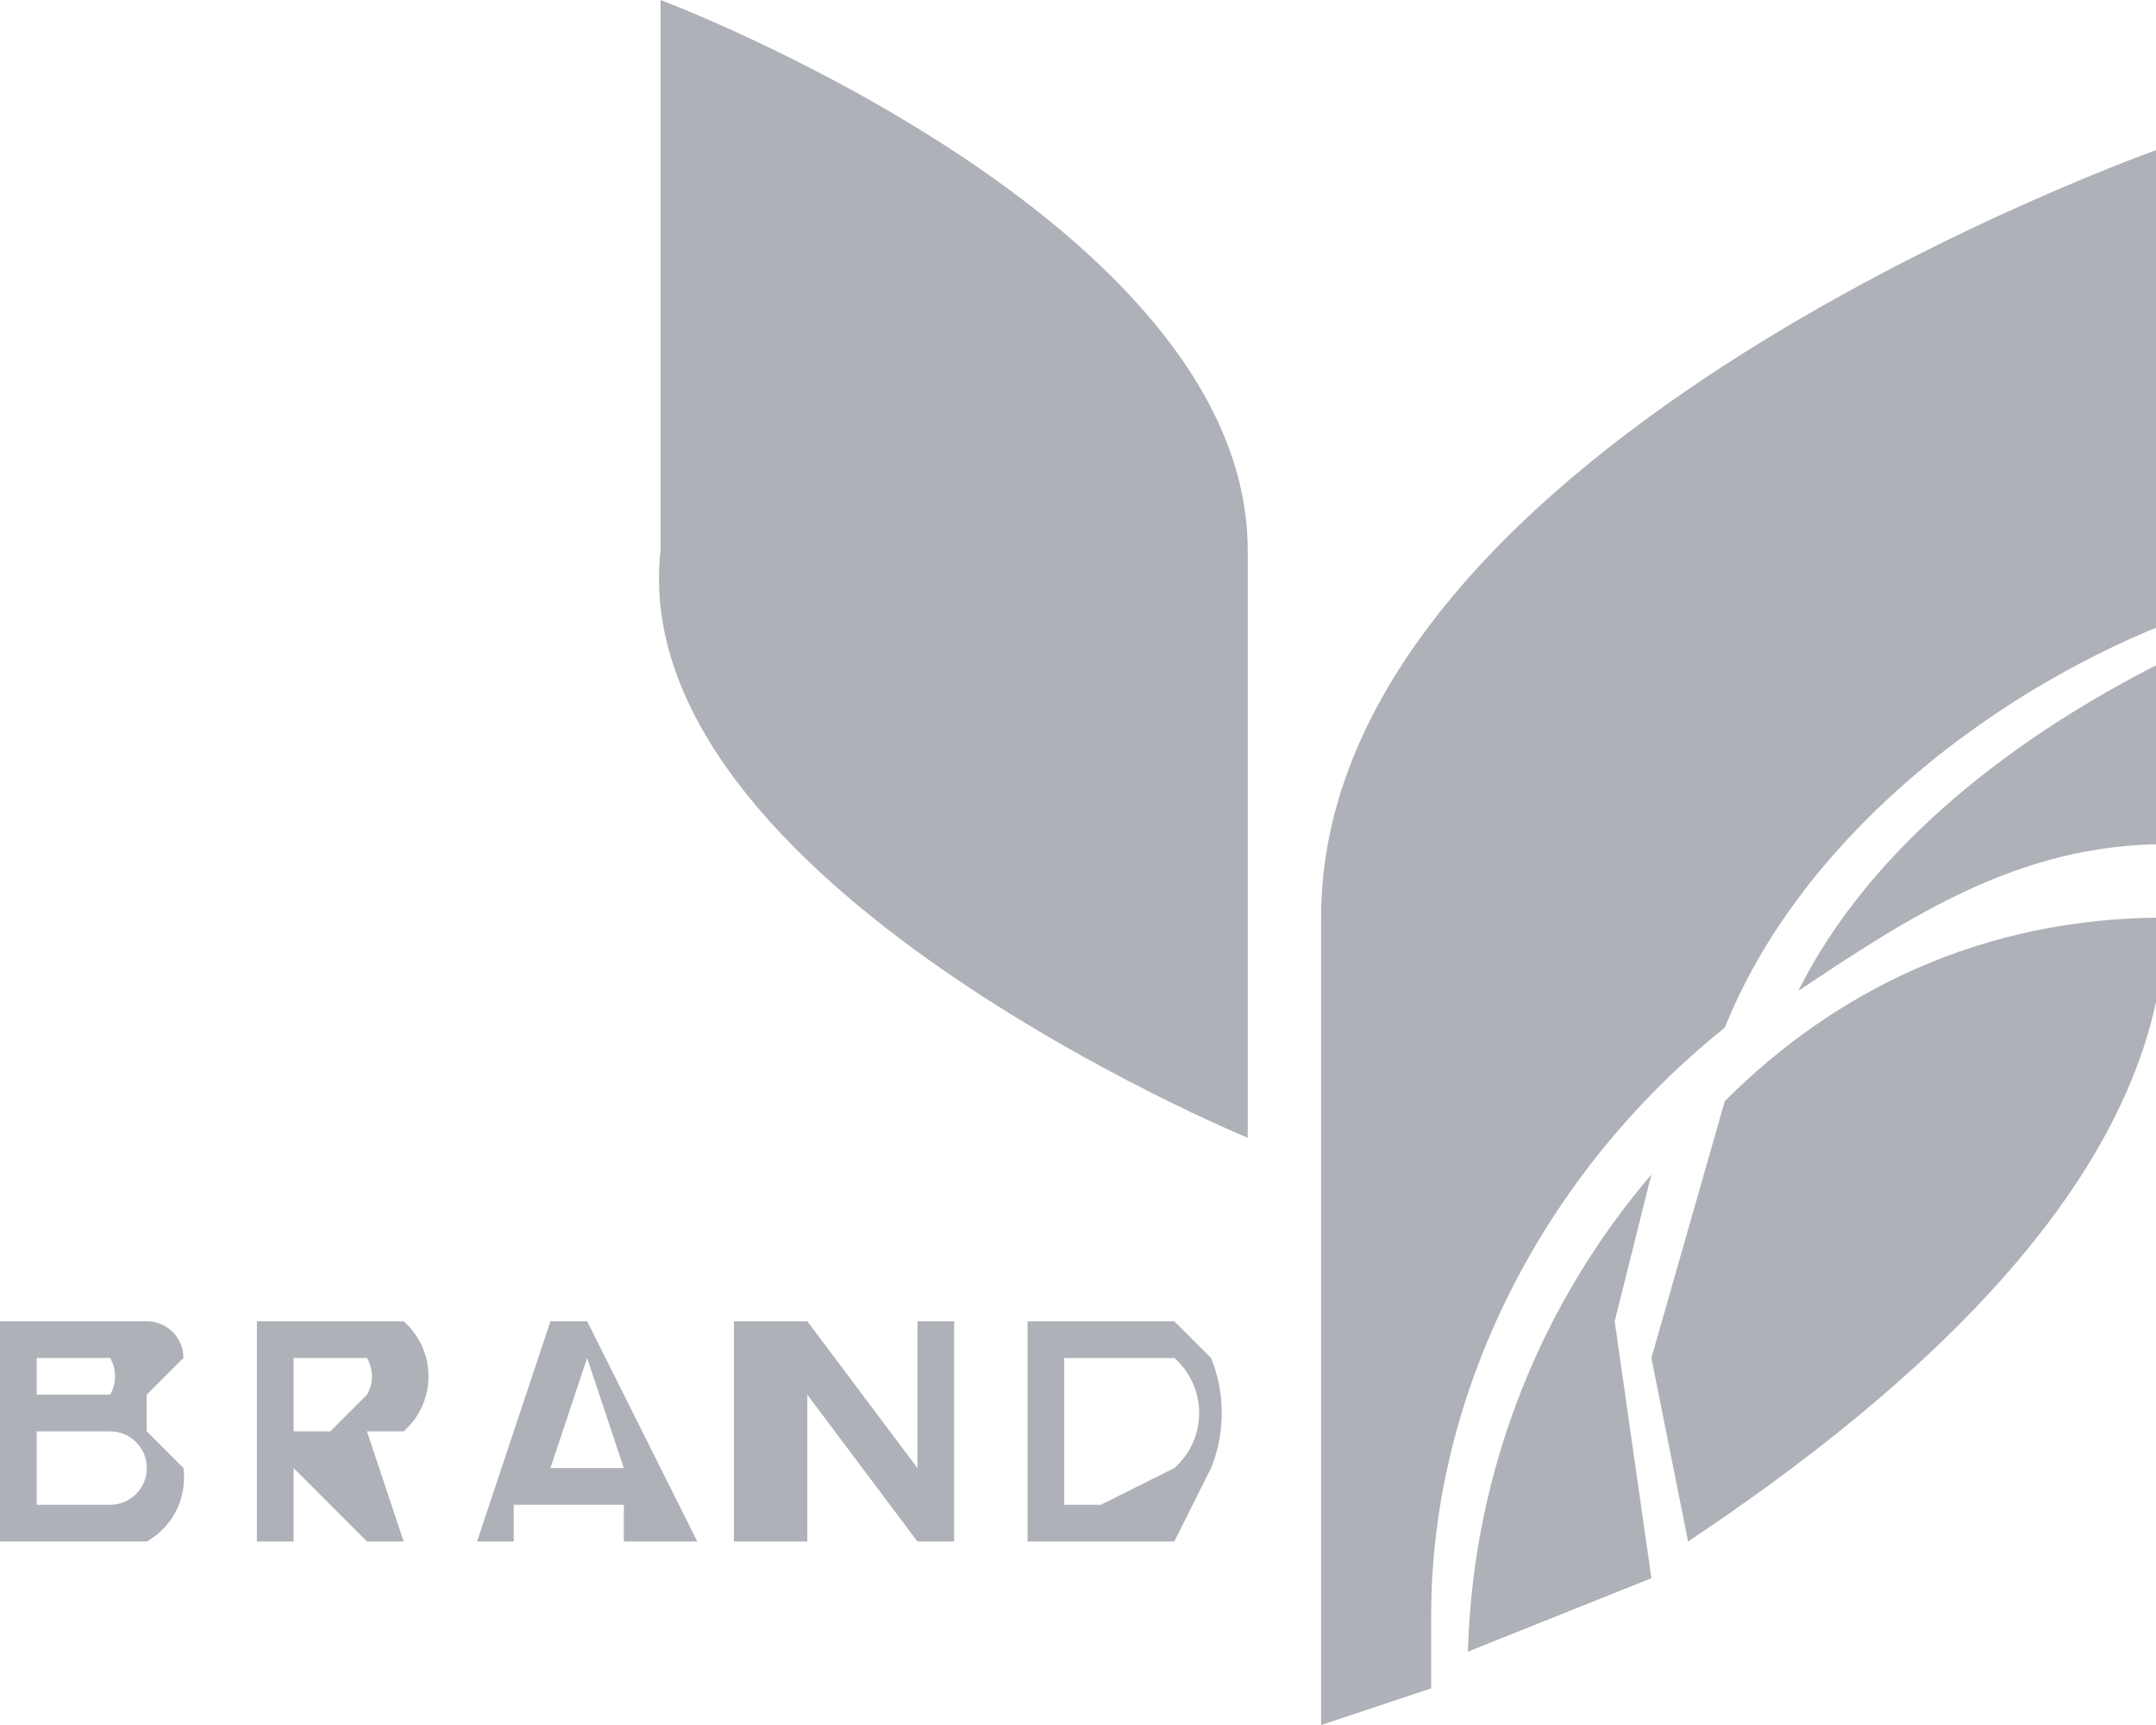
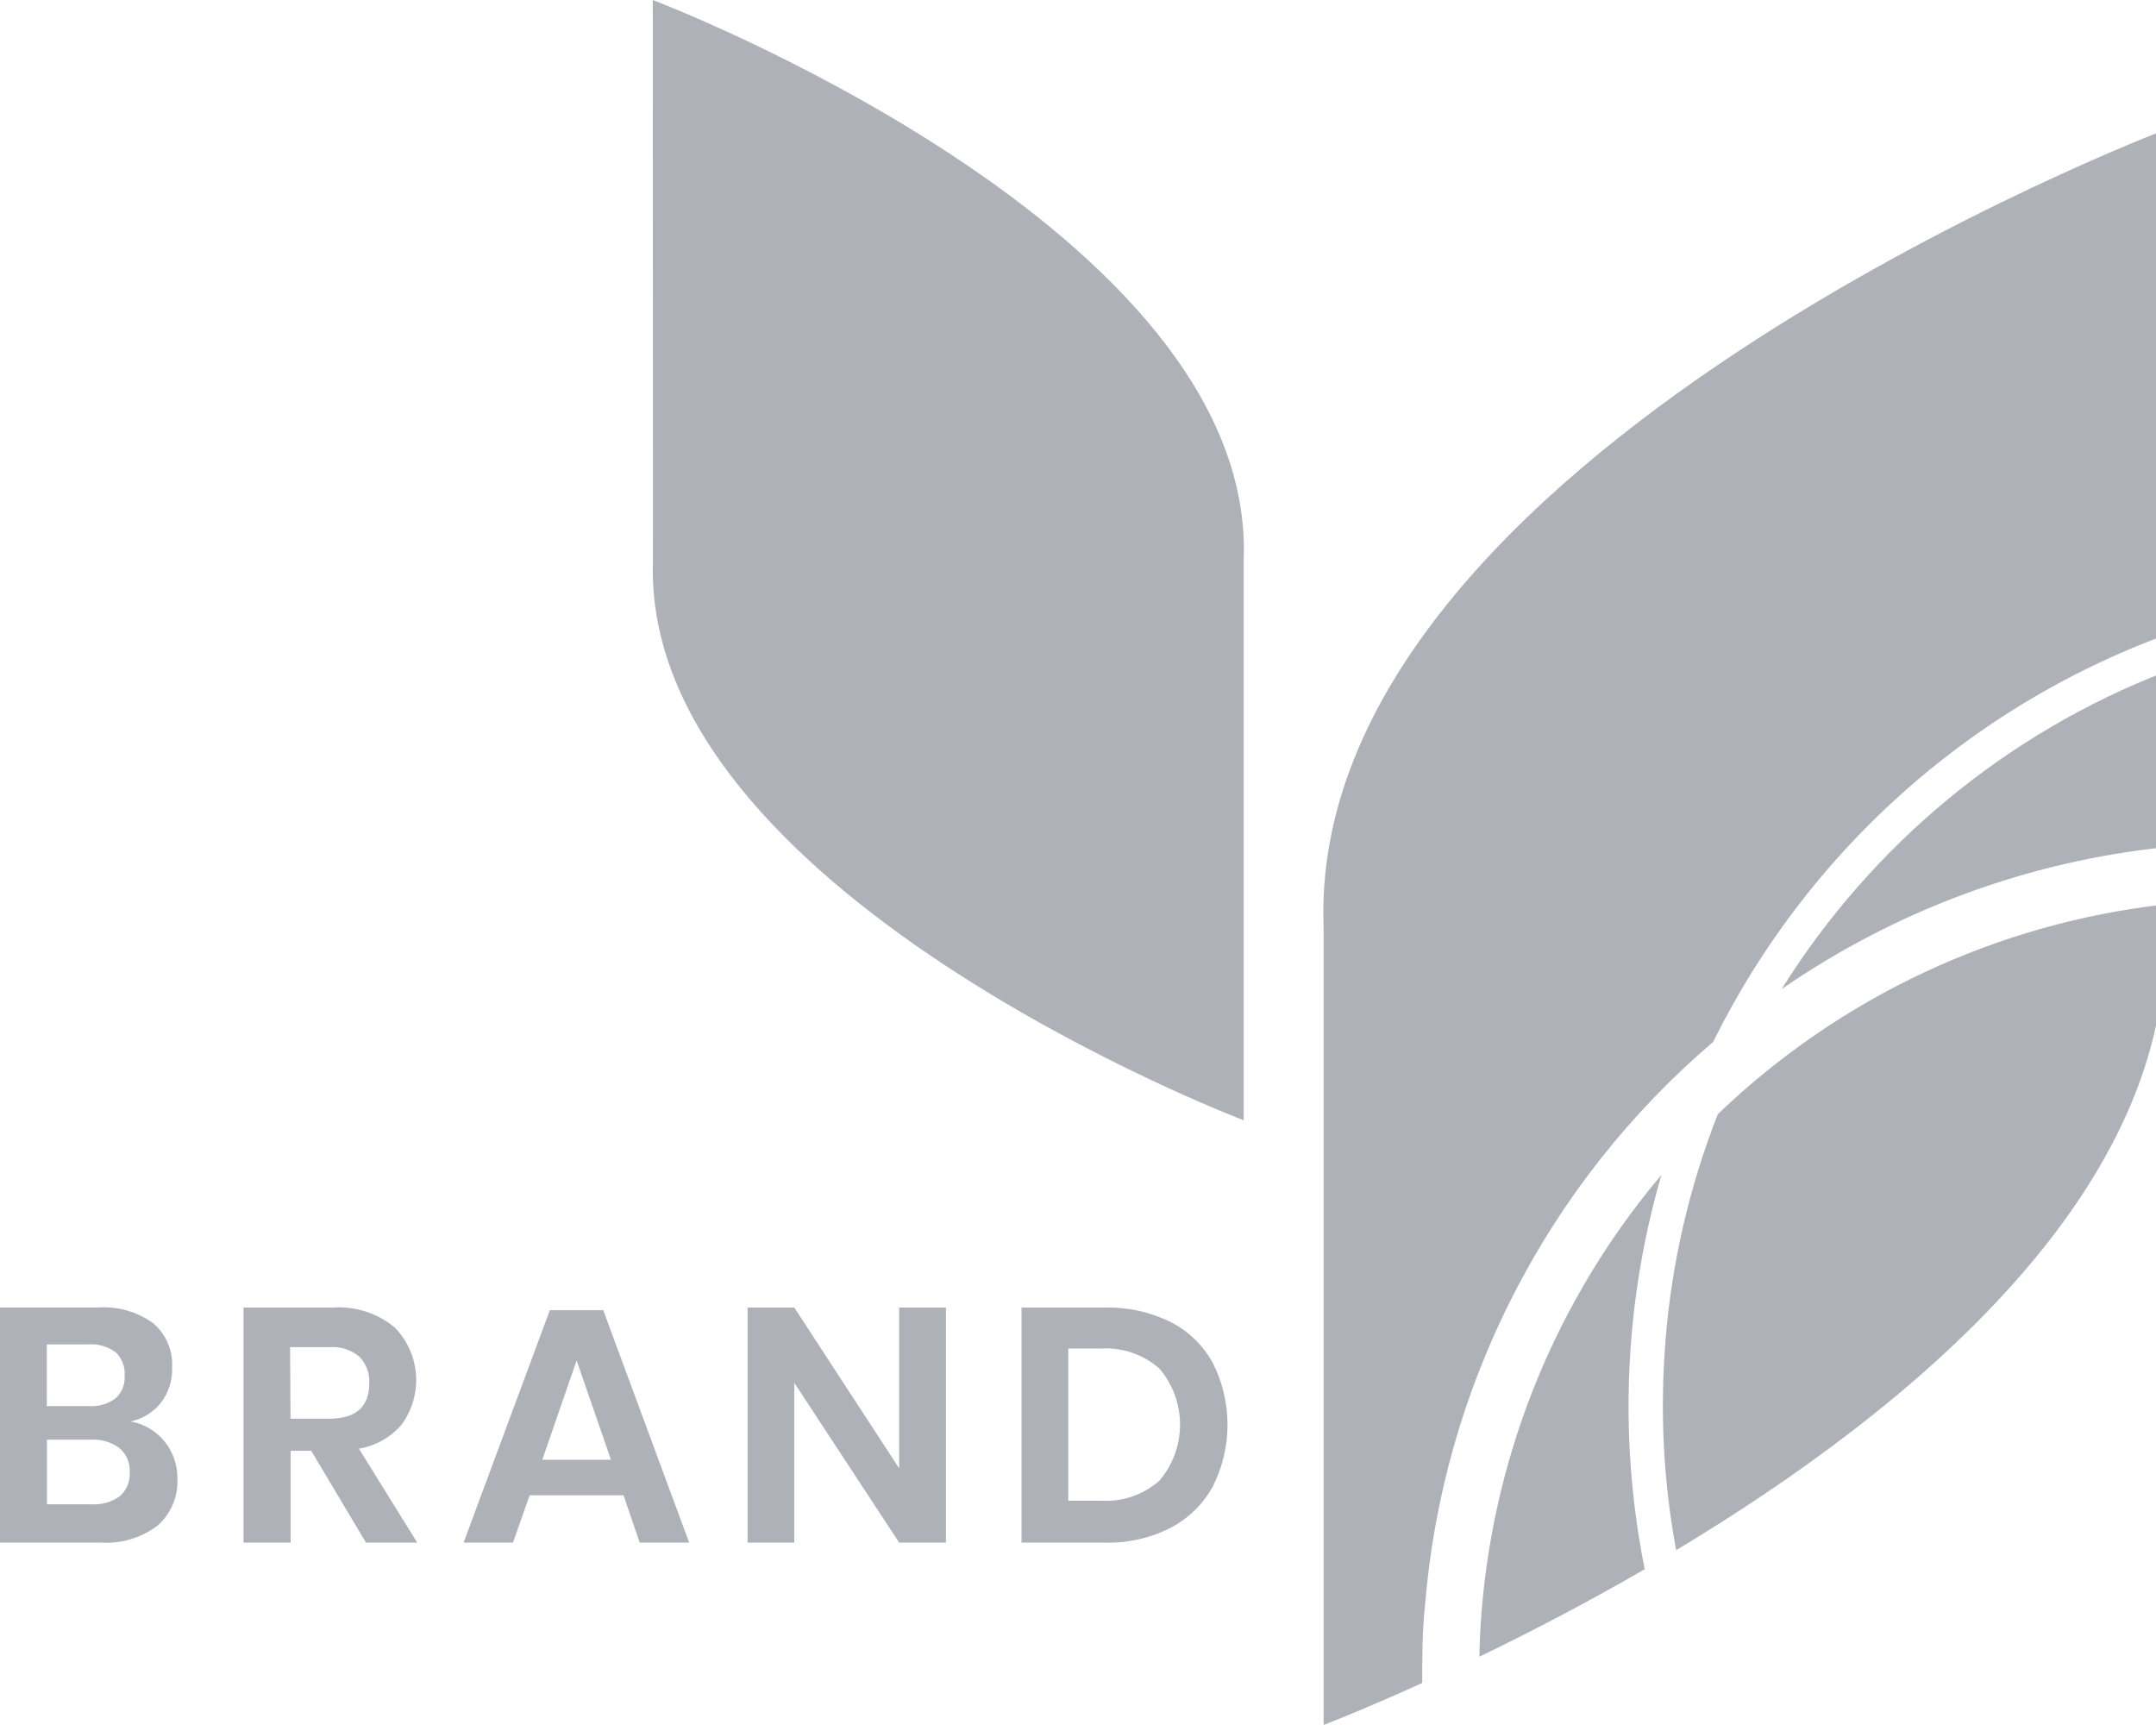
<svg xmlns="http://www.w3.org/2000/svg" version="1.1" width="40" height="32" viewBox="0 0 40 32">
-   <path fill="#afb1b8" d="M2.723 26.553l0.681 0.681c0.007 0.053 0.011 0.114 0.011 0.176 0 0.506-0.276 0.948-0.686 1.182l-0.007 0.003h-2.723v-4.085h2.723c0.376 0 0.681 0.305 0.681 0.681v0l-0.681 0.681v0.681zM0.681 25.872h1.362c0.057-0.098 0.091-0.215 0.091-0.34s-0.034-0.243-0.093-0.344l0.002 0.003h-1.362v0.681zM2.043 27.915c0.376 0 0.681-0.305 0.681-0.681v0c0-0.376-0.305-0.681-0.681-0.681v0h-1.362v1.362h1.362zM6.809 28.596l-1.362-1.362v1.362h-0.681v-4.085h2.723c0.283 0.251 0.461 0.615 0.461 1.021s-0.178 0.771-0.46 1.020l-0.001 0.001h-0.681l0.681 2.043h-0.681zM5.447 26.553h0.681l0.681-0.681c0.057-0.098 0.091-0.215 0.091-0.34s-0.034-0.243-0.093-0.344l0.002 0.003h-1.362v1.362zM11.574 27.915h-2.043v0.681h-0.681l1.362-4.085h0.681l2.043 4.085h-1.362v-0.681zM11.574 27.234l-0.681-2.043-0.681 2.043h1.362zM17.702 28.596h-0.681l-2.043-2.723v2.723h-1.362v-4.085h1.362l2.043 2.723v-2.723h0.681v4.085zM22.468 27.234l-0.681 1.362h-2.723v-4.085h2.723l0.681 0.681c0.126 0.302 0.199 0.653 0.199 1.021s-0.073 0.719-0.205 1.039l0.007-0.018zM21.787 27.234c0.283-0.251 0.461-0.615 0.461-1.021s-0.178-0.771-0.46-1.020l-0.001-0.001h-2.043v2.723h0.681l1.362-0.681zM12.255 0s10.894 4.085 10.894 10.213v10.894s-11.574-4.766-10.894-10.894v-10.213zM33.362 18.383c2.043-1.362 4.085-2.723 6.809-2.723v-3.404c-2.723 1.362-5.447 3.404-6.809 6.128z" />
-   <path fill="#afb1b8" d="M32 19.064c1.362-3.404 4.766-6.128 8.17-7.489v-8.851s-15.66 5.447-15.66 14.298v14.979l2.043-0.681v-1.362c0-4.085 2.043-8.17 5.447-10.894z" />
-   <path fill="#afb1b8" d="M29.957 24.511l0.681-2.723c-2.032 2.376-3.302 5.456-3.404 8.83l-0 0.021 3.404-1.362-0.681-4.766zM30.638 25.192l0.681 3.404c4.085-2.723 8.851-6.809 8.851-11.574-3.404 0-6.128 1.362-8.17 3.404l-1.362 4.766z" />
+   <path fill="#afb1b8" d="M3.055 26.742c0.156 0.195 0.24 0.438 0.236 0.688 0.008 0.163-0.021 0.326-0.084 0.476s-0.159 0.285-0.281 0.393c-0.304 0.231-0.681 0.343-1.061 0.317h-1.865v-4.361h1.827c0.361-0.024 0.718 0.078 1.012 0.29 0.118 0.099 0.211 0.224 0.273 0.366s0.089 0.296 0.081 0.45c0.011 0.241-0.065 0.477-0.212 0.667-0.142 0.173-0.338 0.293-0.556 0.341 0.247 0.045 0.471 0.177 0.63 0.373zM0.868 26.084h0.781c0.177 0.013 0.354-0.038 0.496-0.145 0.059-0.053 0.104-0.119 0.133-0.193s0.041-0.153 0.034-0.233c0.006-0.079-0.006-0.158-0.035-0.232s-0.073-0.14-0.13-0.194c-0.147-0.11-0.329-0.162-0.511-0.147h-0.768v1.144zM2.222 27.756c0.063-0.055 0.112-0.123 0.144-0.2s0.046-0.16 0.041-0.243c0.005-0.084-0.010-0.168-0.042-0.246s-0.083-0.147-0.146-0.202c-0.153-0.114-0.341-0.17-0.53-0.158h-0.819v1.199h0.83c0.187 0.011 0.372-0.043 0.524-0.151z" />
+   <path fill="#afb1b8" d="M6.79 28.617l-1.016-1.704h-0.382v1.704h-0.874v-4.361h1.655c0.417-0.029 0.83 0.103 1.152 0.371 0.231 0.237 0.371 0.549 0.393 0.879s-0.073 0.659-0.27 0.925c-0.204 0.235-0.483 0.392-0.789 0.443l1.082 1.743h-0.951zM5.391 26.318h0.715c0.497 0 0.745-0.22 0.745-0.66 0.005-0.090-0.008-0.18-0.040-0.264s-0.080-0.161-0.143-0.226c-0.157-0.131-0.359-0.195-0.562-0.177h-0.724l0.008 1.327z" />
+   <path fill="#afb1b8" d="M11.568 27.739h-1.742l-0.308 0.878h-0.917l1.6-4.312h0.991l1.594 4.312h-0.917l-0.301-0.878zM11.335 27.079l-0.637-1.841-0.637 1.841h1.273z" />
+   <path fill="#afb1b8" d="M17.55 28.617h-0.868l-1.946-2.965v2.965h-0.866v-4.361h0.866l1.946 2.983v-2.983h0.868v4.361z" />
+   <path fill="#afb1b8" d="M22.502 27.573c-0.179 0.329-0.453 0.597-0.785 0.769-0.378 0.192-0.797 0.286-1.22 0.275h-1.545v-4.361h1.545c0.422-0.011 0.841 0.081 1.22 0.268 0.332 0.168 0.606 0.433 0.785 0.761 0.179 0.355 0.272 0.747 0.272 1.144s-0.093 0.789-0.272 1.144zM21.509 27.469c0.248-0.29 0.384-0.659 0.384-1.041s-0.136-0.751-0.384-1.041c-0.299-0.262-0.69-0.396-1.086-0.371h-0.603v2.823h0.603c0.397 0.025 0.787-0.108 1.086-0.371z" />
+   <path fill="#afb1b8" d="M12.111 0c0 0 11.201 4.246 10.963 10.39v10.392c0 0-11.193-4.248-10.959-10.392l-0.004-10.39z" />
+   <path fill="#afb1b8" d="M33.054 18.349c2.115-1.462 4.562-2.367 7.117-2.633v-3.253c-2.943 1.139-5.44 3.204-7.117 5.886z" />
+   <path fill="#afb1b8" d="M31.783 19.329c1.731-3.5 4.733-6.202 8.388-7.548v-9.374c0 0-15.952 6.048-15.614 14.797v14.795c0 0 0.711-0.271 1.829-0.778 0-0.473 0-0.95 0.051-1.429 0.33-4.062 2.253-7.826 5.347-10.464z" />
+   <path fill="#afb1b8" d="M30.266 24.825c0.084-1.026 0.271-2.041 0.558-3.029-1.926 2.279-3.093 5.106-3.335 8.085-0.023 0.281-0.036 0.562-0.043 0.852 0.906-0.437 1.961-0.982 3.068-1.623-0.283-1.409-0.366-2.851-0.248-4.284z" />
+   <path fill="#afb1b8" d="M30.9 24.878c-0.106 1.296-0.040 2.601 0.197 3.879 4.358-2.618 9.255-6.664 9.066-11.553v-0.426c-3.114 0.35-6.027 1.716-8.292 3.89-0.53 1.347-0.858 2.766-0.972 4.21z" />
</svg>
